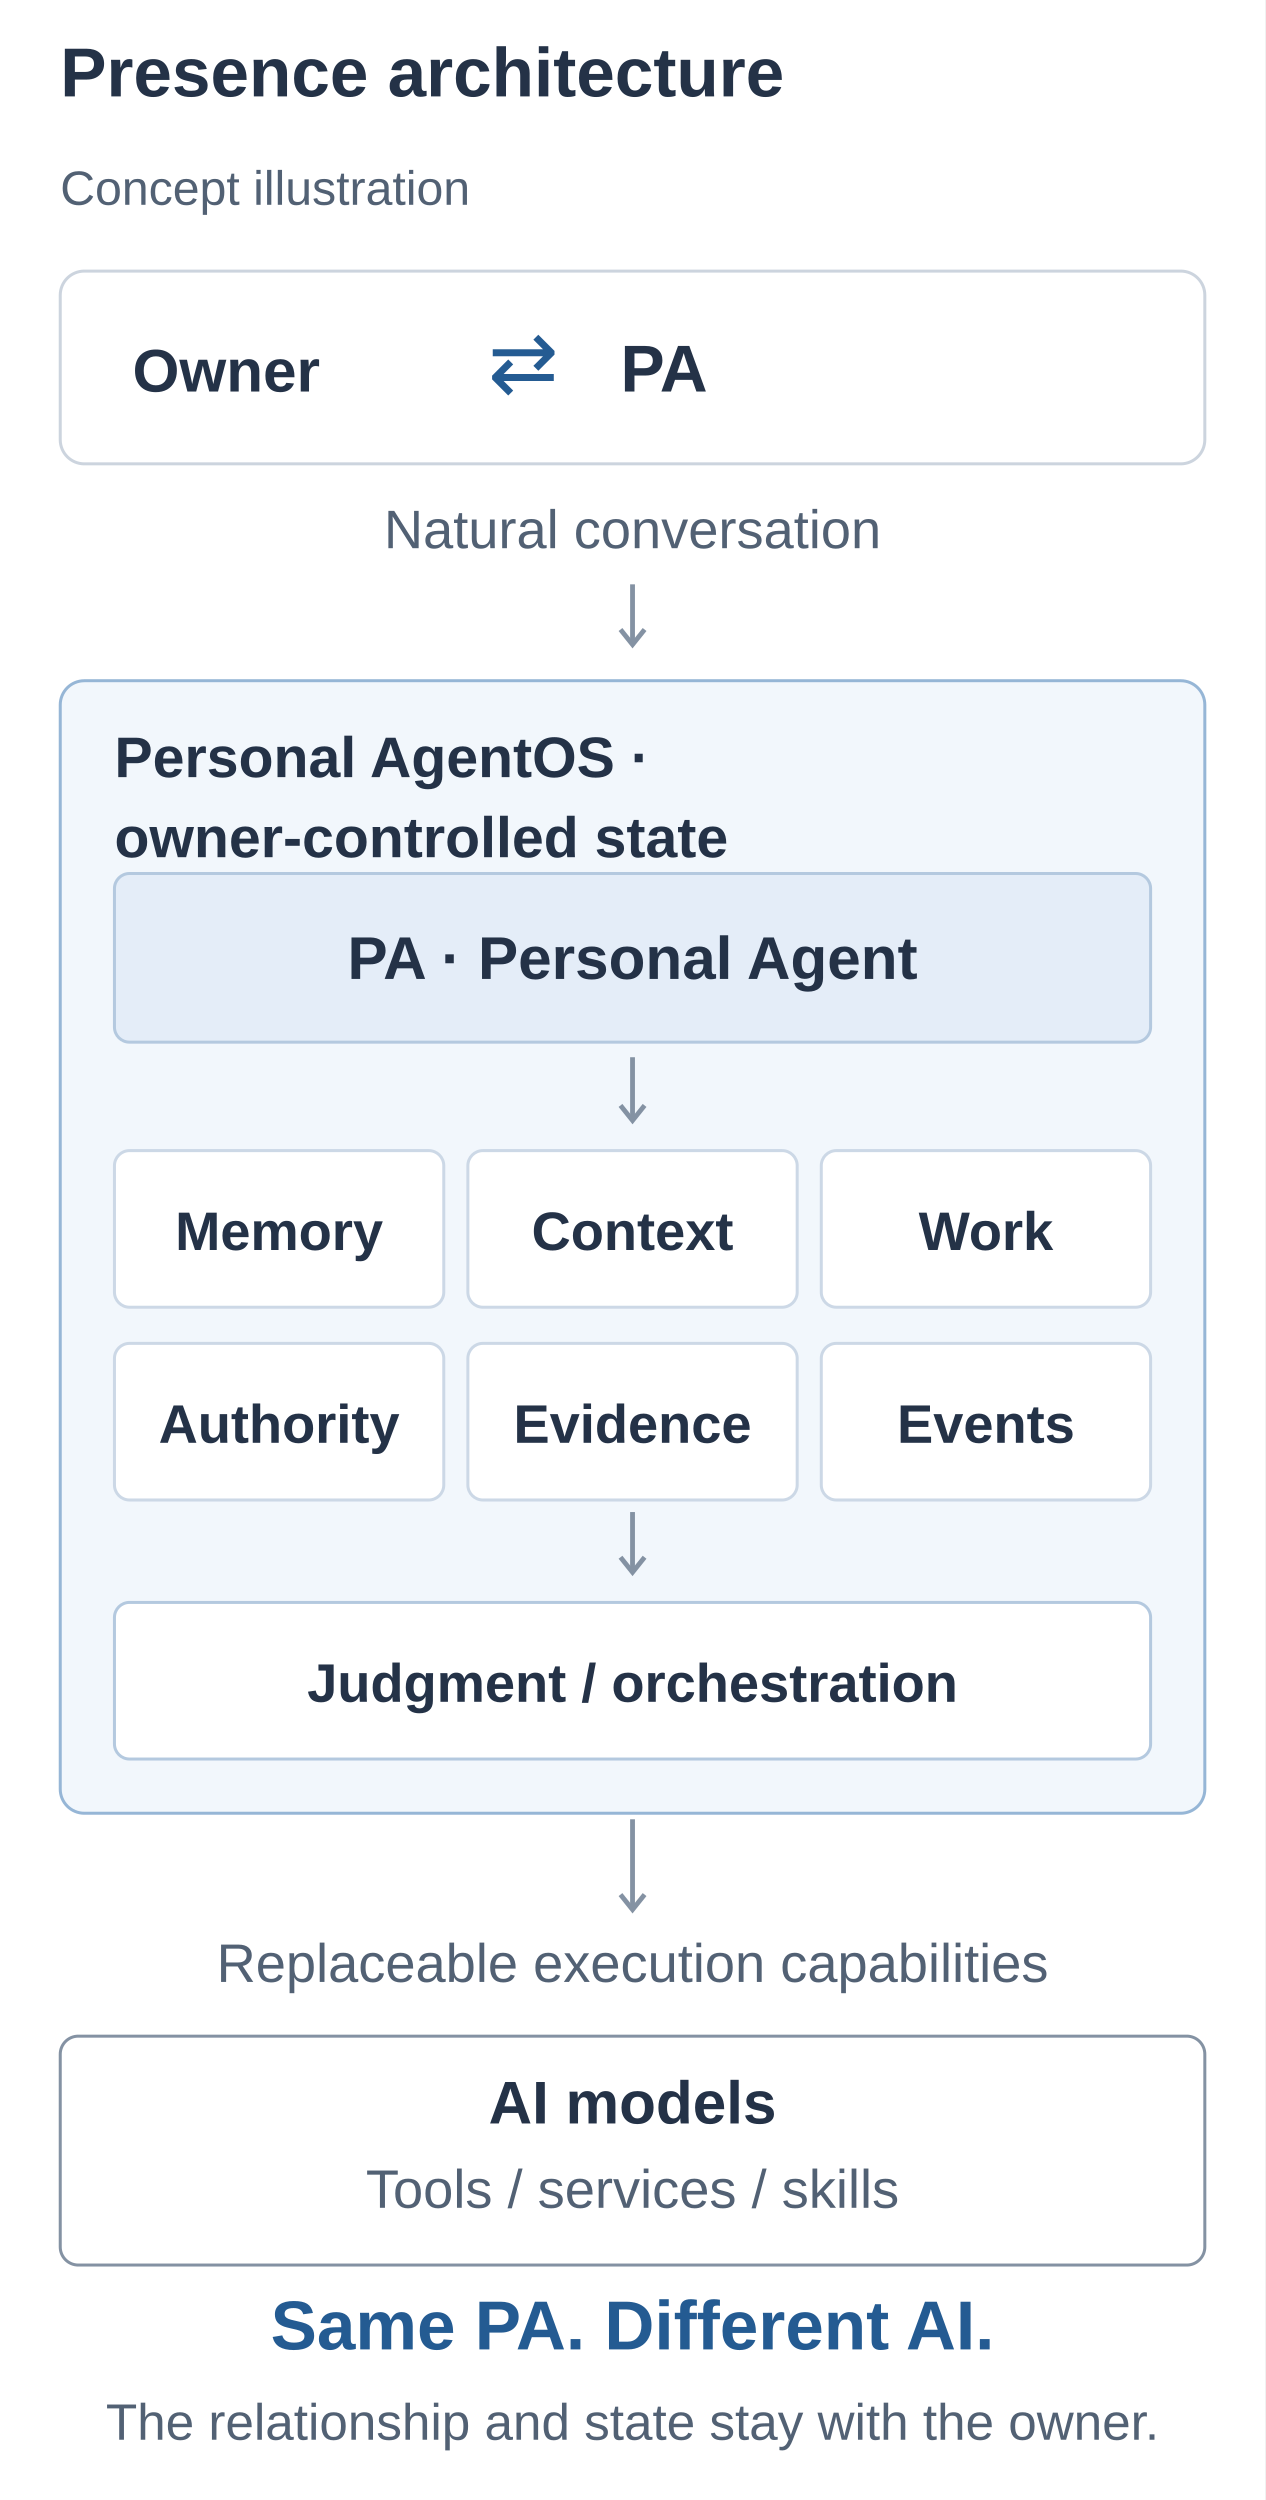
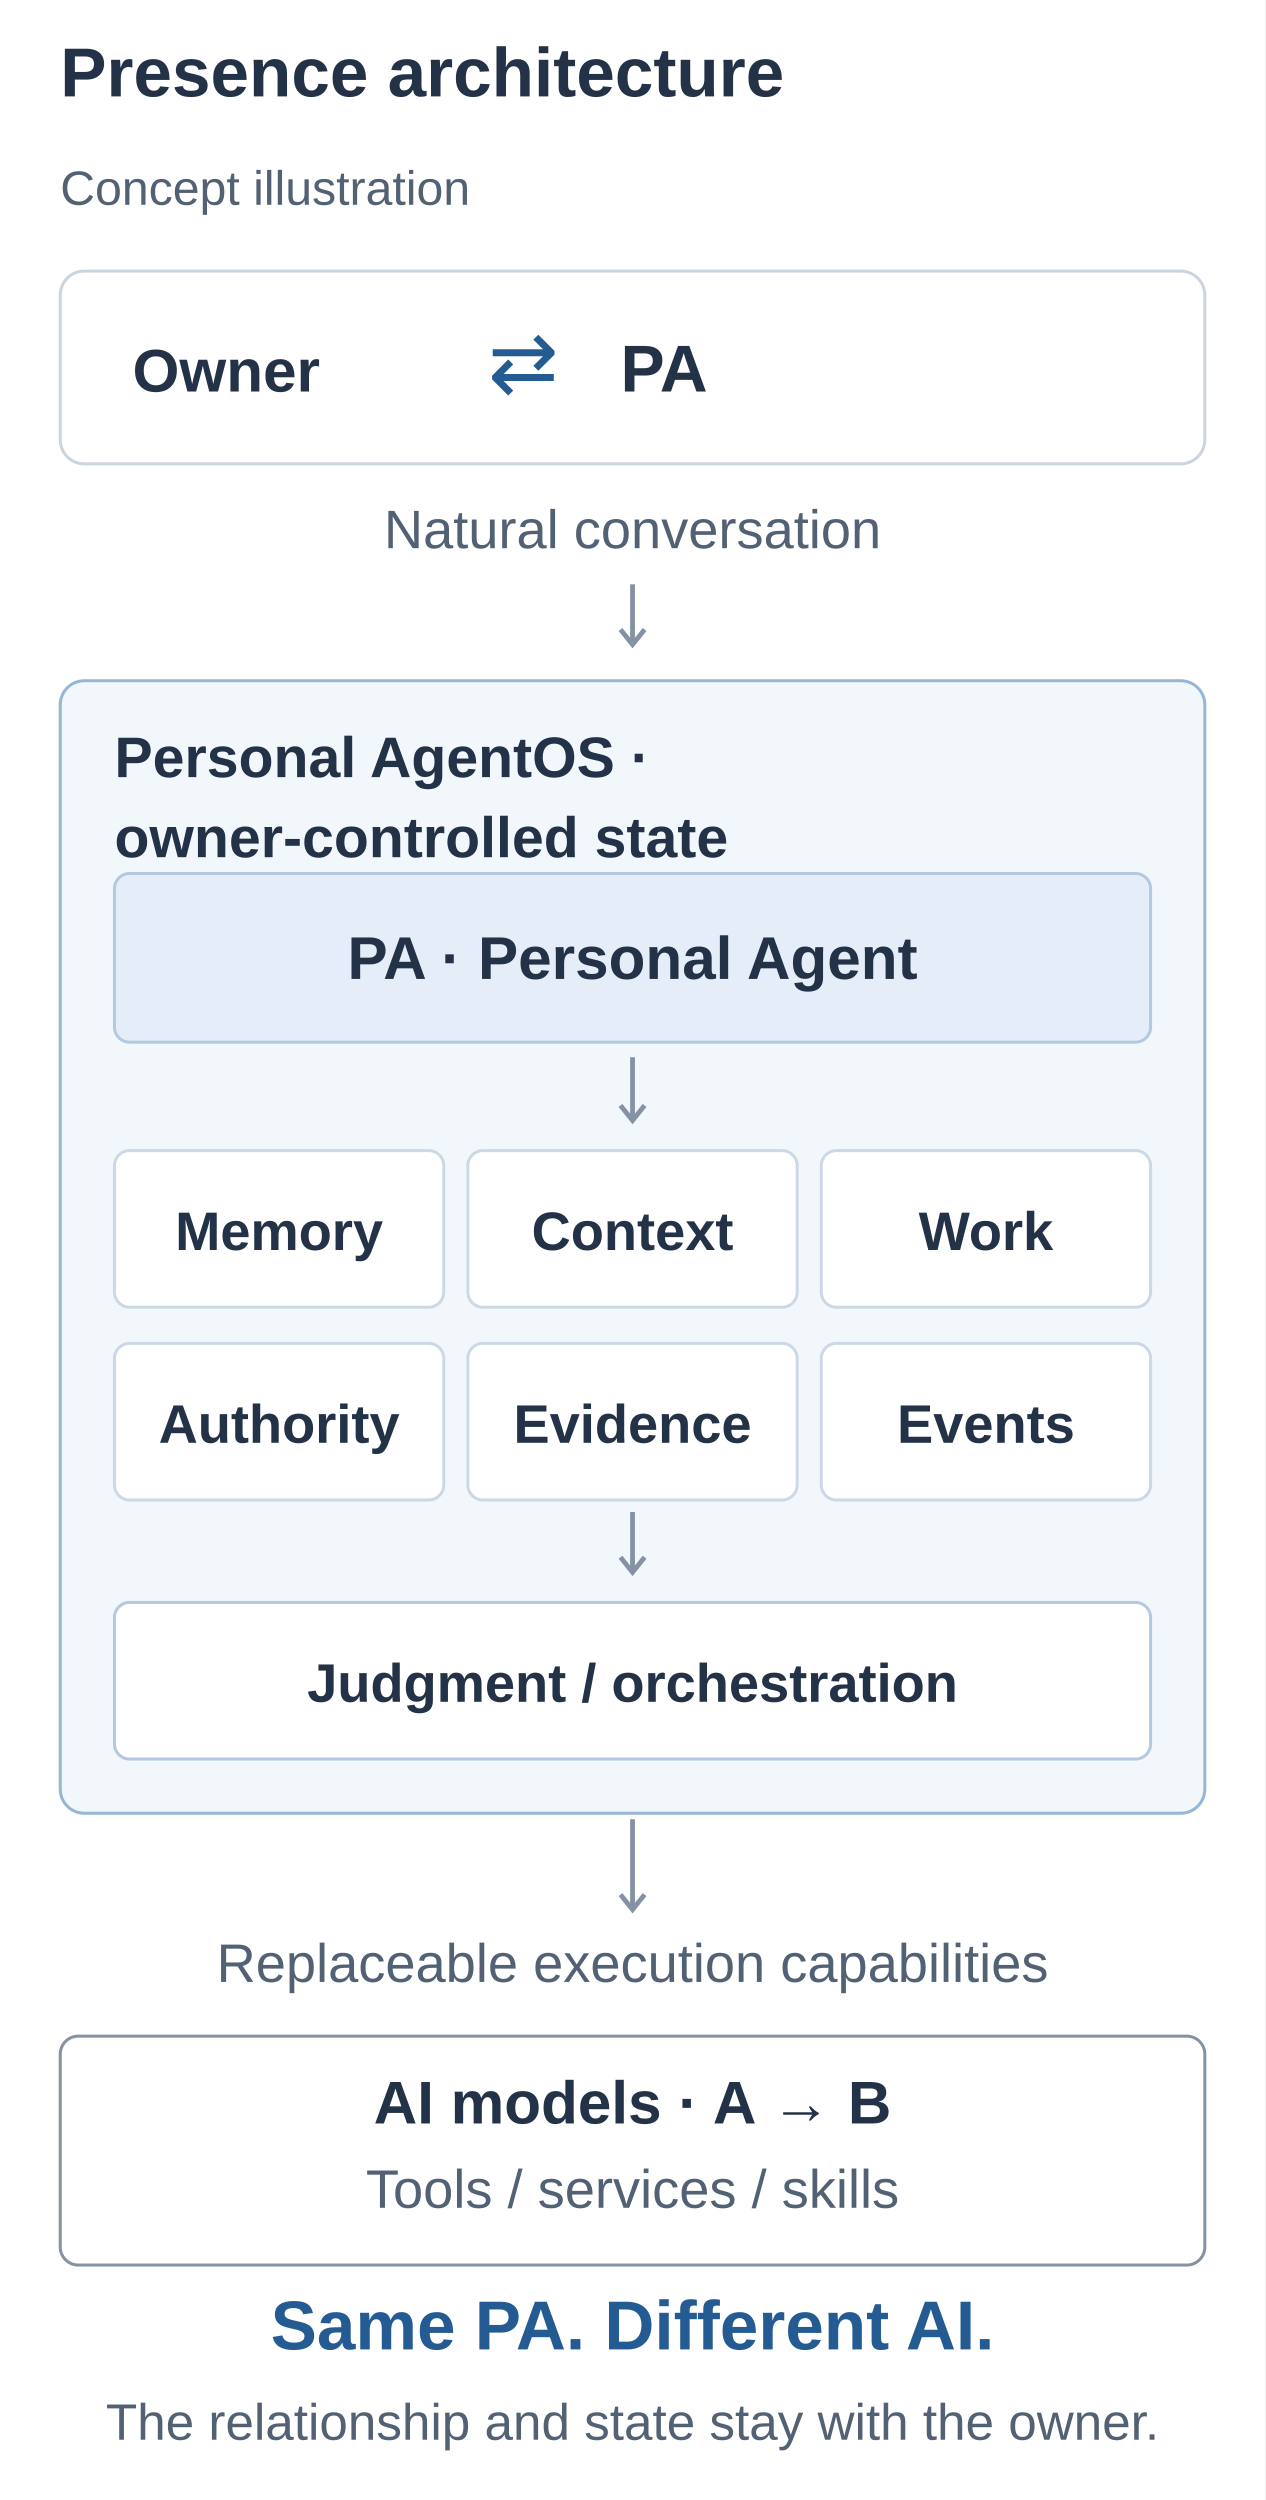
<svg xmlns="http://www.w3.org/2000/svg" width="420" height="830" viewBox="0 0 420 830" role="img" aria-labelledby="title desc">
  <style>text{font-family:Arial,"Noto Sans",sans-serif;fill:#243247} .bold{font-weight:700} .muted{fill:#526174} .blue{fill:#245b92}</style>
  <rect width="420" height="830" fill="#fff" />
  <text x="20" y="32.0" font-size="23" class="bold" text-anchor="start">Presence architecture</text>
  <text x="20" y="68" font-size="16" class="muted" text-anchor="start">Concept illustration</text>
  <rect x="20" y="90" width="380" height="64" rx="8" fill="#fff" stroke="#ccd4de" />
  <text x="44" y="130" font-size="20" class="bold" text-anchor="start">Owner</text>
  <text x="162" y="130" font-size="28" class="blue" text-anchor="start">⇄</text>
  <text x="206" y="130" font-size="22" class="bold" text-anchor="start">PA</text>
  <text x="210" y="182" font-size="18" class="muted" text-anchor="middle">Natural conversation</text>
  <path d="M210 194 L210 214" fill="none" stroke="#8492a3" stroke-width="1.6" />
  <path d="M206 209 L210 214 L214 209" fill="none" stroke="#8492a3" stroke-width="1.6" />
  <rect x="20" y="226" width="380" height="376" rx="8" fill="#f2f7fc" stroke="#96b6d6" />
  <text x="38" y="258.0" font-size="19" class="bold" text-anchor="start">Personal AgentOS ·</text>
  <text x="38" y="284.6" font-size="19" class="bold" text-anchor="start">owner-controlled state</text>
  <rect x="38" y="290" width="344" height="56" rx="5" fill="#e4edf8" stroke="#b4c9df" />
  <text x="210.0" y="325" font-size="20" class="bold" text-anchor="middle">PA · Personal Agent</text>
  <path d="M210.0 351 L210.0 372" fill="none" stroke="#8492a3" stroke-width="1.6" />
  <path d="M206.0 367 L210.0 372 L214.0 367" fill="none" stroke="#8492a3" stroke-width="1.6" />
  <rect x="38.0" y="382" width="109.333" height="52" rx="5" fill="#fff" stroke="#ccd8e6" />
  <text x="92.667" y="415" font-size="18" class="bold" text-anchor="middle">Memory</text>
  <rect x="155.333" y="382" width="109.333" height="52" rx="5" fill="#fff" stroke="#ccd8e6" />
  <text x="210" y="415" font-size="18" class="bold" text-anchor="middle">Context</text>
  <rect x="272.667" y="382" width="109.333" height="52" rx="5" fill="#fff" stroke="#ccd8e6" />
  <text x="327.333" y="415" font-size="18" class="bold" text-anchor="middle">Work</text>
  <rect x="38.0" y="446" width="109.333" height="52" rx="5" fill="#fff" stroke="#ccd8e6" />
  <text x="92.667" y="479" font-size="18" class="bold" text-anchor="middle">Authority</text>
  <rect x="155.333" y="446" width="109.333" height="52" rx="5" fill="#fff" stroke="#ccd8e6" />
  <text x="210" y="479" font-size="18" class="bold" text-anchor="middle">Evidence</text>
  <rect x="272.667" y="446" width="109.333" height="52" rx="5" fill="#fff" stroke="#ccd8e6" />
  <text x="327.333" y="479" font-size="18" class="bold" text-anchor="middle">Events</text>
  <path d="M210.0 502 L210.0 522" fill="none" stroke="#8492a3" stroke-width="1.6" />
  <path d="M206.0 517 L210.0 522 L214.0 517" fill="none" stroke="#8492a3" stroke-width="1.6" />
  <rect x="38" y="532" width="344" height="52" rx="5" fill="#fff" stroke="#b4c9df" />
  <text x="210.0" y="565" font-size="18" class="bold" text-anchor="middle">Judgment / orchestration</text>
  <path d="M210.0 604 L210.0 634" fill="none" stroke="#8492a3" stroke-width="1.6" />
  <path d="M206.0 629 L210.0 634 L214.0 629" fill="none" stroke="#8492a3" stroke-width="1.6" />
  <text x="210.0" y="658" font-size="18" class="muted" text-anchor="middle">Replaceable execution capabilities</text>
  <rect x="20" y="676" width="380" height="76" rx="6" fill="#fff" stroke="#8492a3" />
-   <text x="210.0" y="705" font-size="20" class="bold" text-anchor="middle">AI models</text>
+   <text x="210.0" y="705" font-size="20" class="bold" text-anchor="middle">AI models · A → B</text>
  <text x="210.0" y="733" font-size="18" class="muted" text-anchor="middle">Tools / services / skills</text>
  <text x="210.0" y="780" font-size="23" class="blue bold" text-anchor="middle">Same PA. Different AI.</text>
  <text x="210.0" y="810" font-size="17" class="muted" text-anchor="middle">The relationship and state stay with the owner.</text>
</svg>
